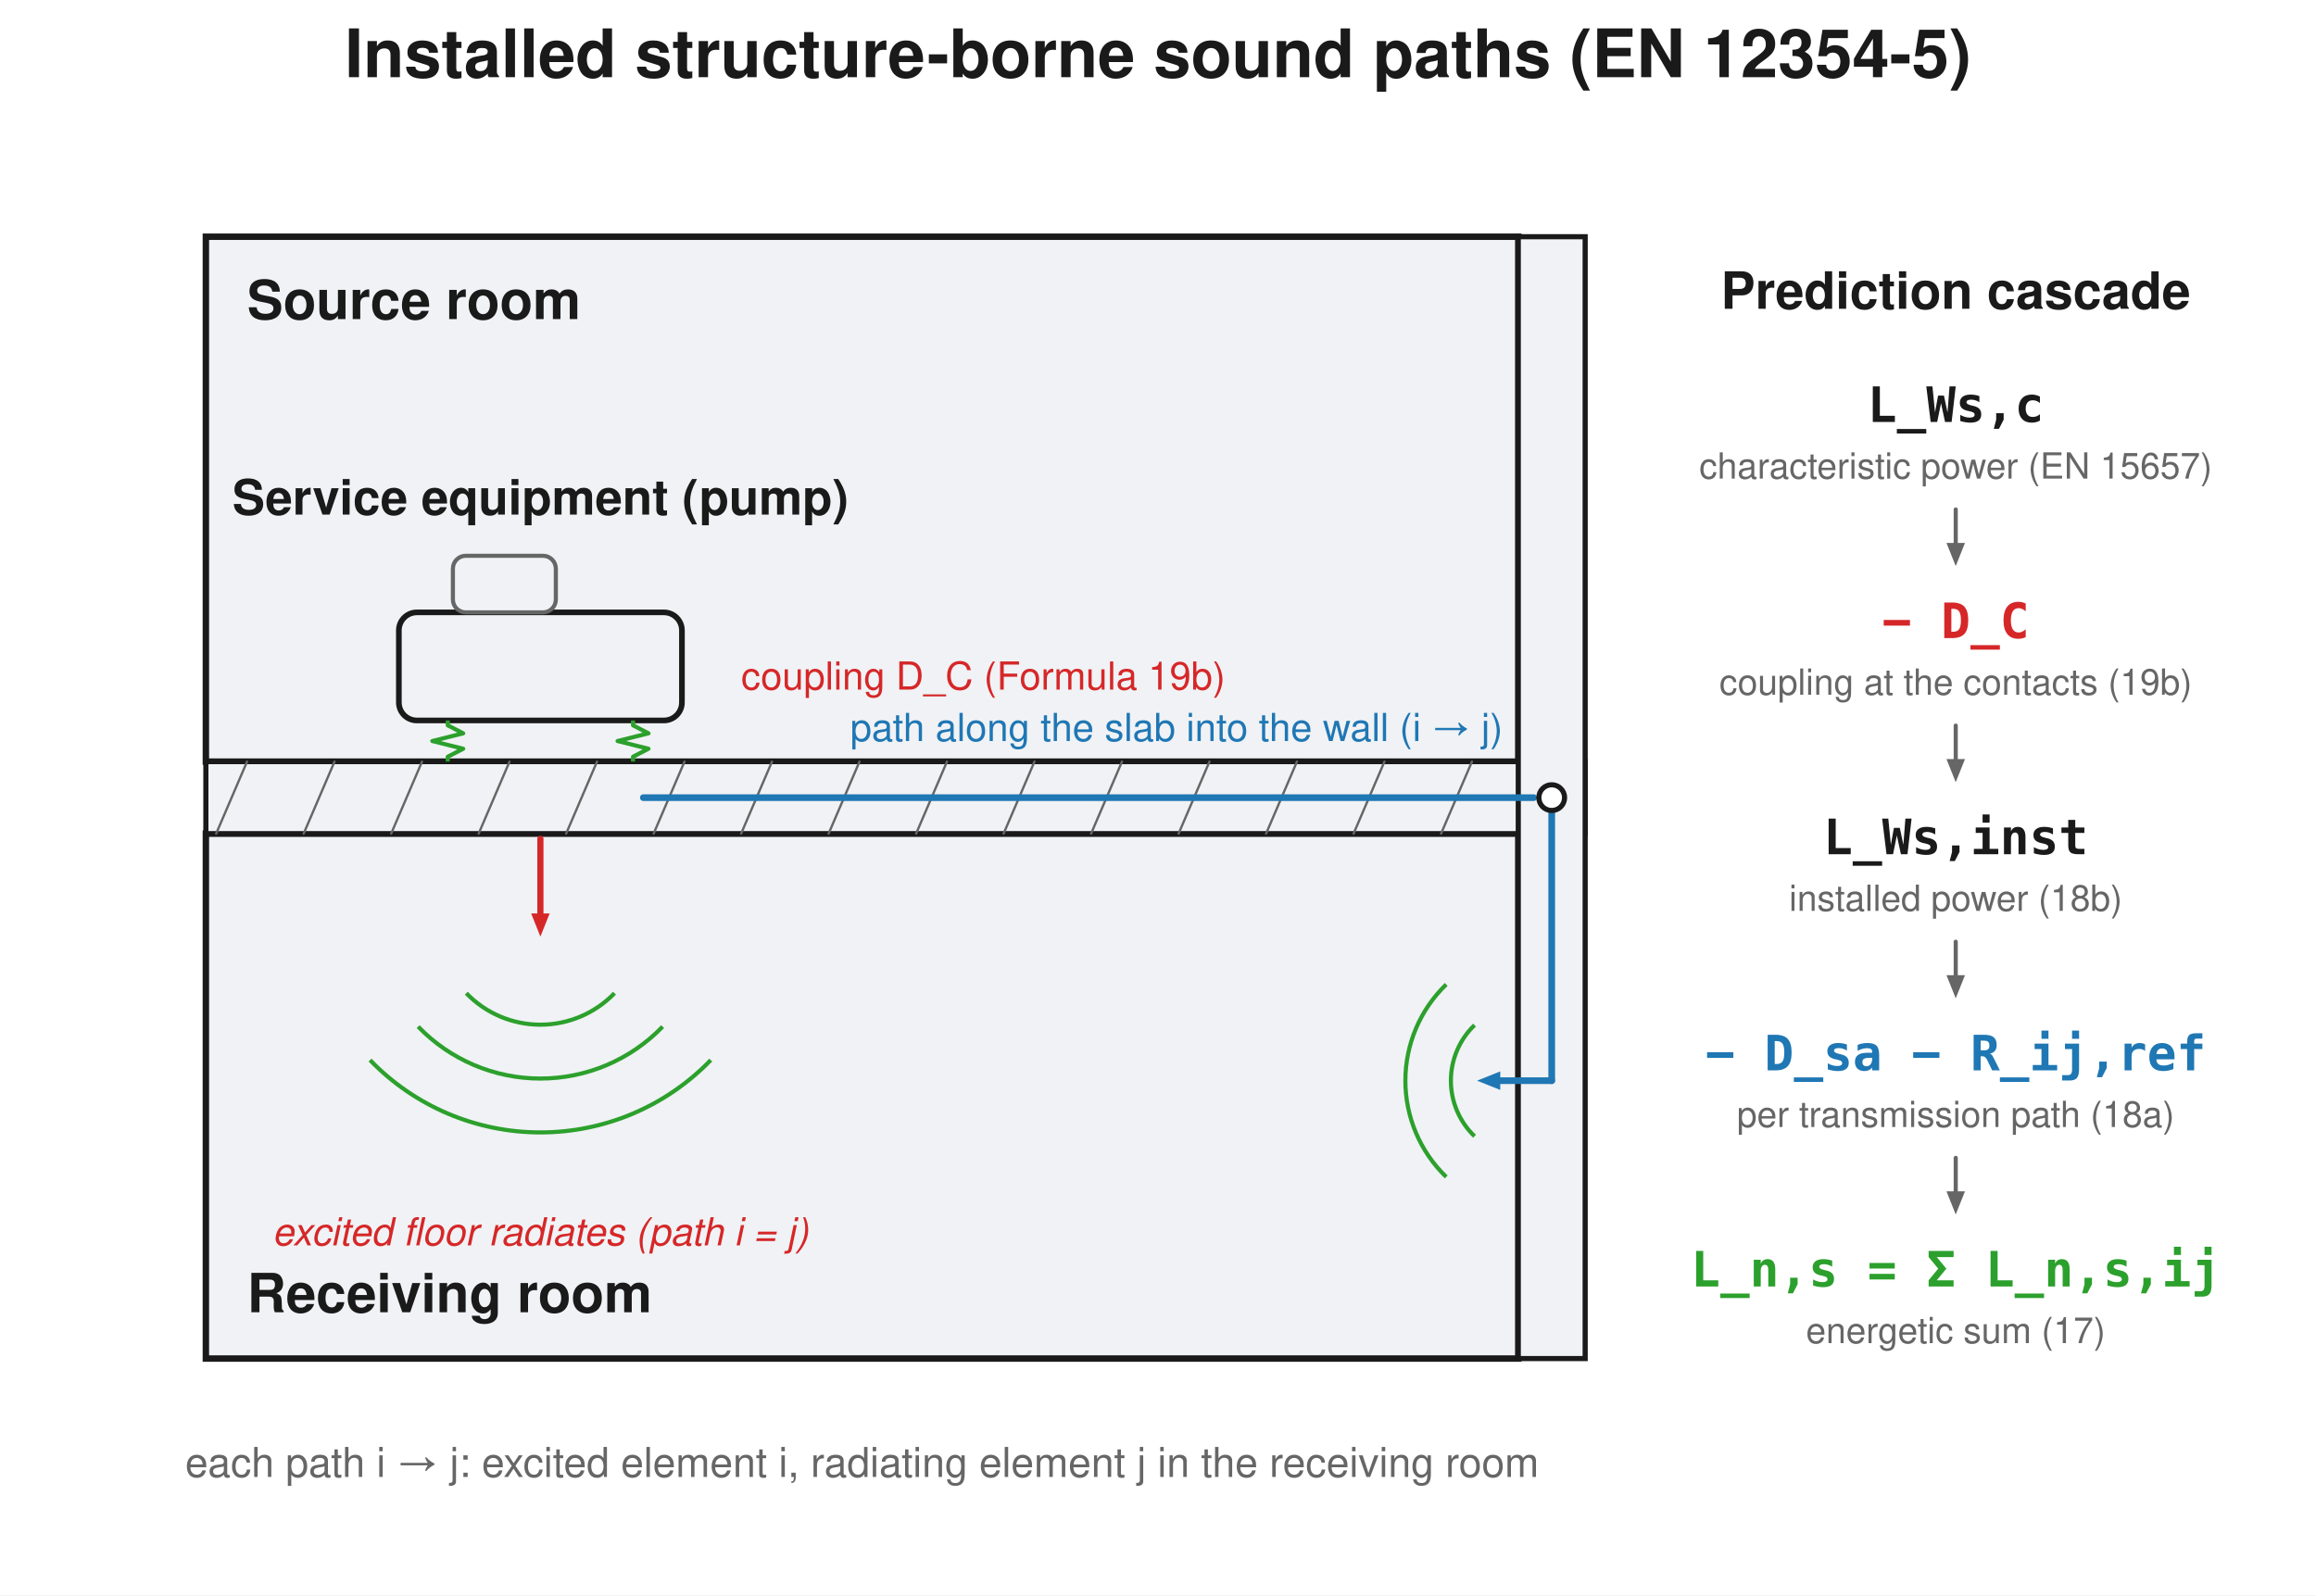
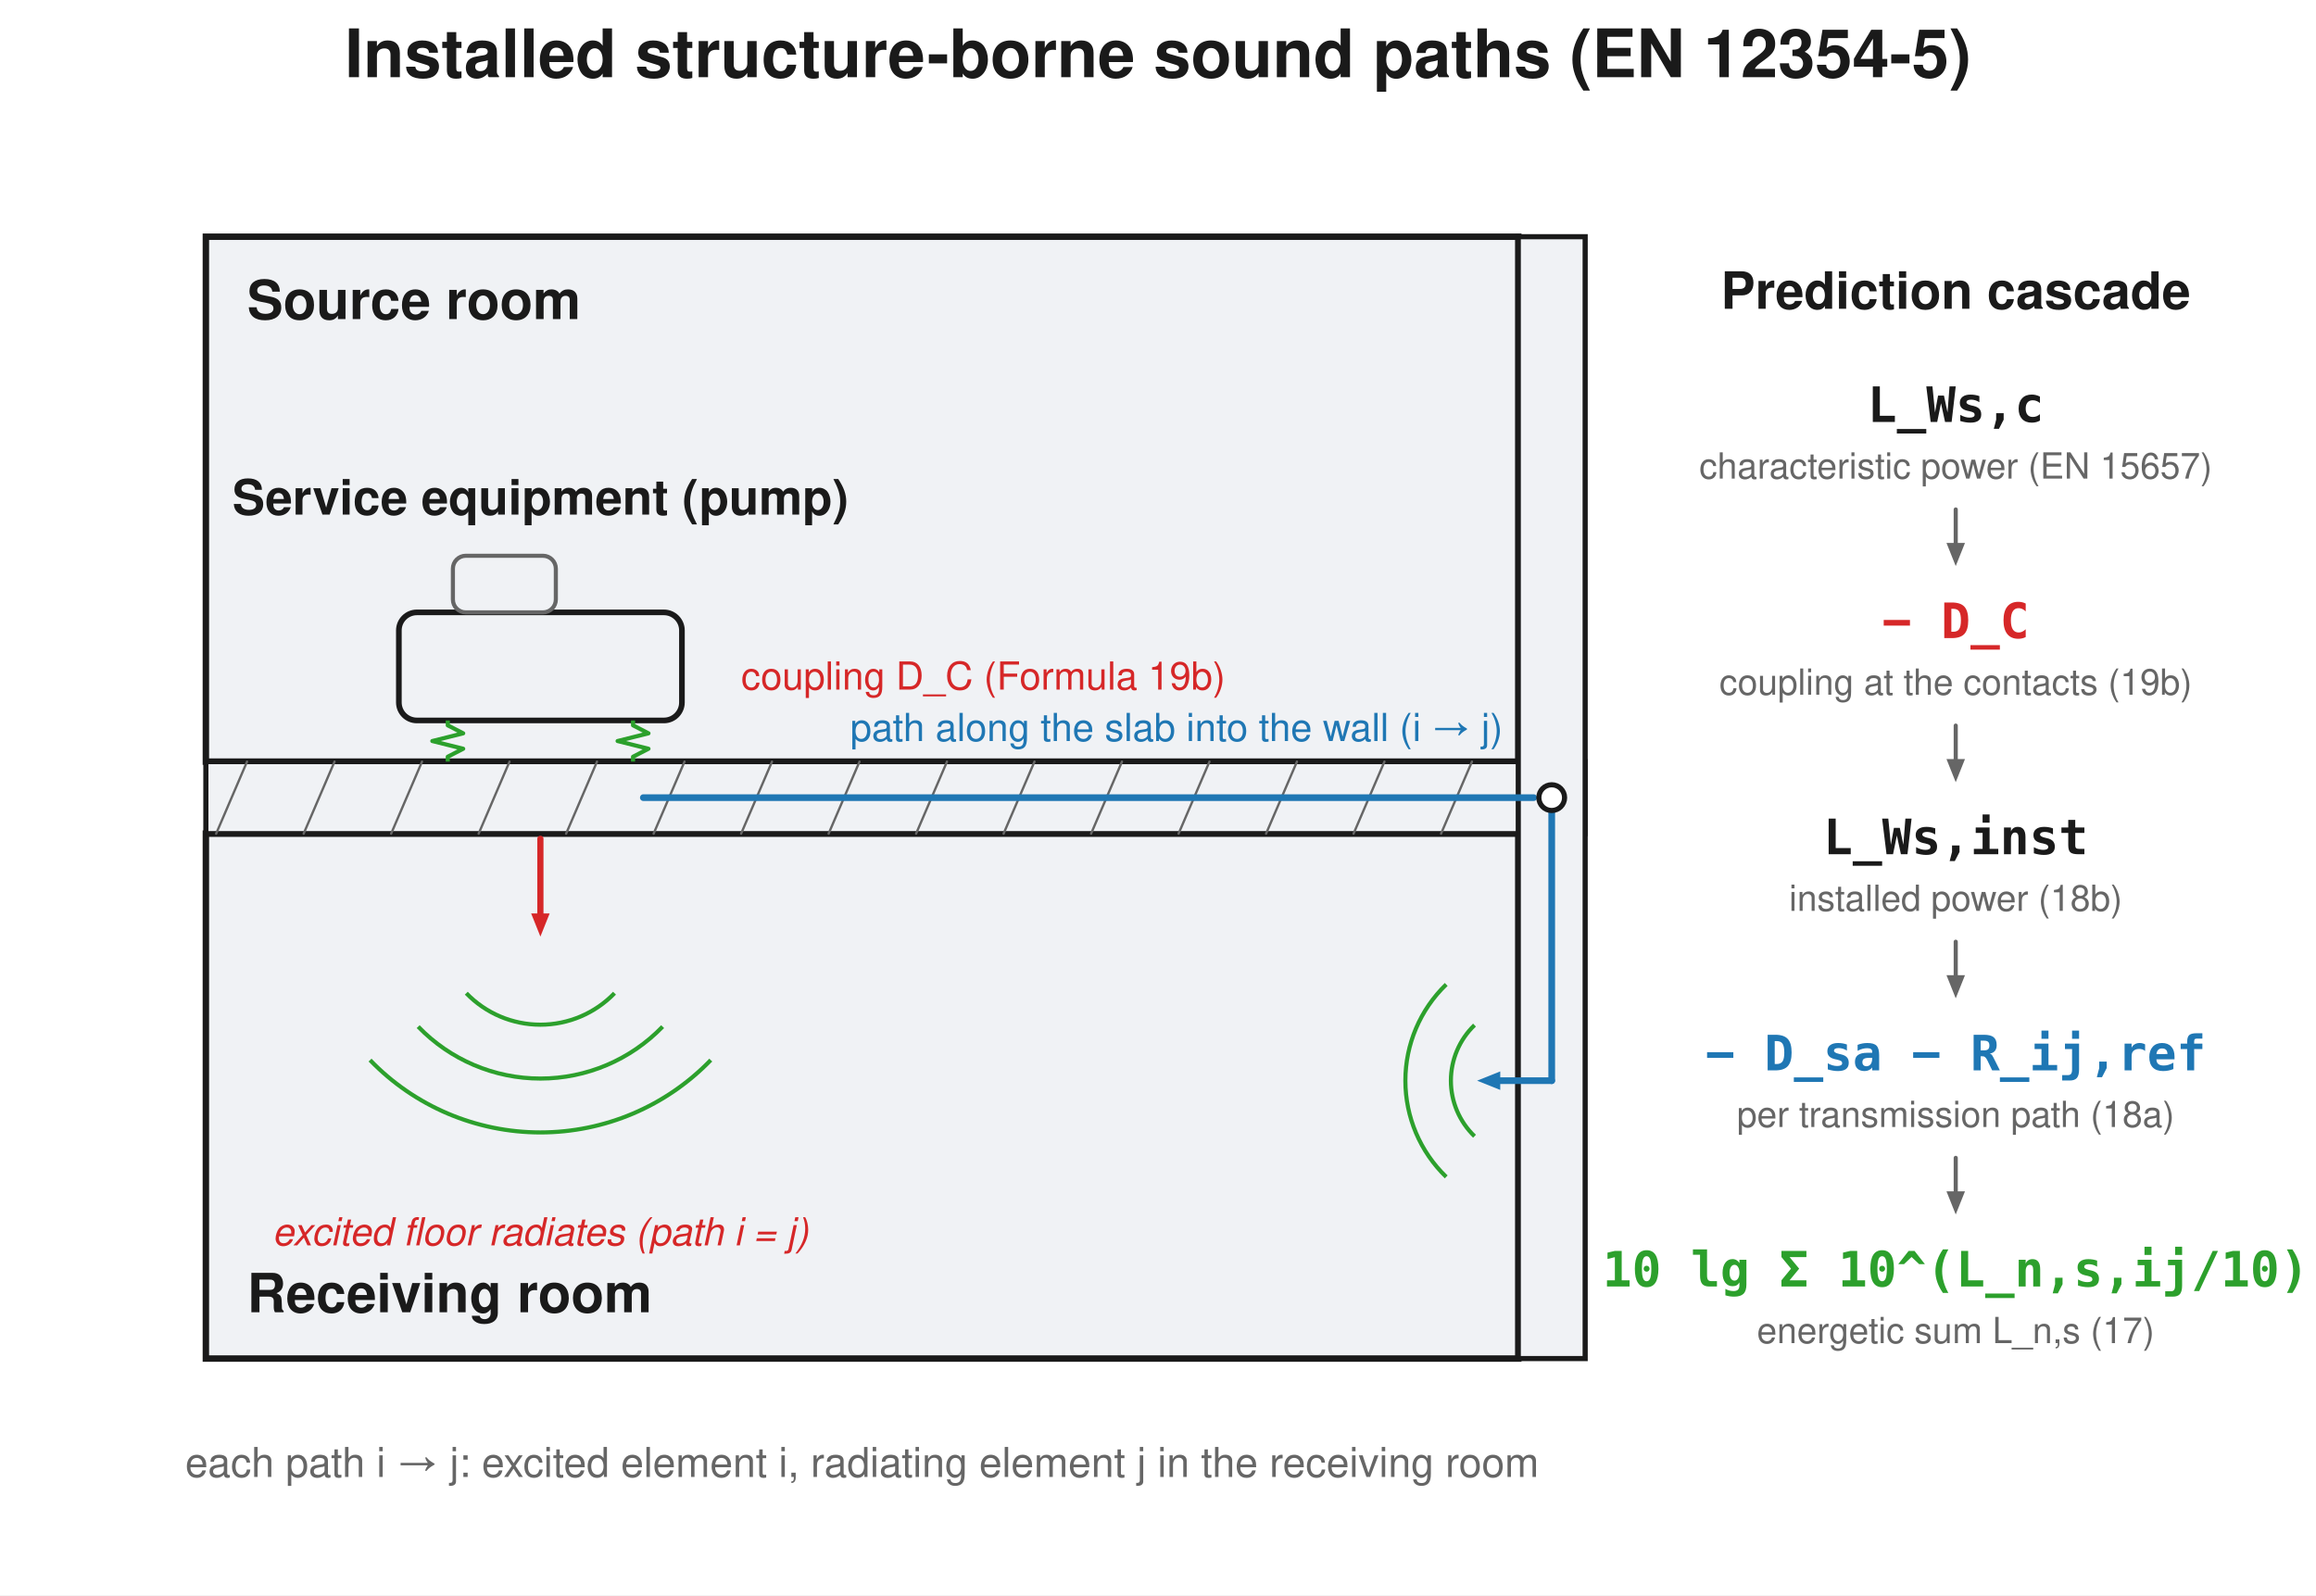
<svg xmlns="http://www.w3.org/2000/svg" width="900" height="620" viewBox="0 0 900 620">
  <rect width="900" height="620" fill="#ffffff" />
  <text x="450.0" y="30" font-family="Segoe UI, Helvetica, Arial, sans-serif" font-size="26" font-weight="600" fill="#1a1a1a" text-anchor="middle">Installed structure-borne sound paths (EN 12354-5)</text>
  <rect x="80.0" y="92.0" width="510.0" height="204.0" rx="0.0" fill="#f0f2f5" stroke="#1a1a1a" stroke-width="2.5" />
  <rect x="80.0" y="324.0" width="510.0" height="204.0" rx="0.0" fill="#f0f2f5" stroke="#1a1a1a" stroke-width="2.5" />
  <rect x="80.0" y="296.0" width="536.0" height="28.0" rx="0.0" fill="#f0f2f5" stroke="#1a1a1a" stroke-width="2" />
  <line x1="96" y1="296.0" x2="84" y2="324.0" stroke="#666666" stroke-width="0.9" stroke-linecap="round" />
  <line x1="130" y1="296.0" x2="118" y2="324.0" stroke="#666666" stroke-width="0.9" stroke-linecap="round" />
  <line x1="164" y1="296.0" x2="152" y2="324.0" stroke="#666666" stroke-width="0.9" stroke-linecap="round" />
  <line x1="198" y1="296.0" x2="186" y2="324.0" stroke="#666666" stroke-width="0.9" stroke-linecap="round" />
  <line x1="232" y1="296.0" x2="220" y2="324.0" stroke="#666666" stroke-width="0.9" stroke-linecap="round" />
  <line x1="266" y1="296.0" x2="254" y2="324.0" stroke="#666666" stroke-width="0.9" stroke-linecap="round" />
  <line x1="300" y1="296.0" x2="288" y2="324.0" stroke="#666666" stroke-width="0.9" stroke-linecap="round" />
  <line x1="334" y1="296.0" x2="322" y2="324.0" stroke="#666666" stroke-width="0.9" stroke-linecap="round" />
  <line x1="368" y1="296.0" x2="356" y2="324.0" stroke="#666666" stroke-width="0.9" stroke-linecap="round" />
  <line x1="402" y1="296.0" x2="390" y2="324.0" stroke="#666666" stroke-width="0.9" stroke-linecap="round" />
  <line x1="436" y1="296.0" x2="424" y2="324.0" stroke="#666666" stroke-width="0.9" stroke-linecap="round" />
  <line x1="470" y1="296.0" x2="458" y2="324.0" stroke="#666666" stroke-width="0.9" stroke-linecap="round" />
  <line x1="504" y1="296.0" x2="492" y2="324.0" stroke="#666666" stroke-width="0.9" stroke-linecap="round" />
  <line x1="538" y1="296.0" x2="526" y2="324.0" stroke="#666666" stroke-width="0.9" stroke-linecap="round" />
  <line x1="572" y1="296.0" x2="560" y2="324.0" stroke="#666666" stroke-width="0.9" stroke-linecap="round" />
  <line x1="606" y1="296.0" x2="594" y2="324.0" stroke="#666666" stroke-width="0.9" stroke-linecap="round" />
  <rect x="590.0" y="92.0" width="26" height="436.0" rx="0.0" fill="#f0f2f5" stroke="#1a1a1a" stroke-width="2" />
  <text x="96.0" y="124.0" font-family="Segoe UI, Helvetica, Arial, sans-serif" font-size="21" fill="#1a1a1a" text-anchor="start" font-weight="600">Source room</text>
  <text x="96.0" y="510.0" font-family="Segoe UI, Helvetica, Arial, sans-serif" font-size="21" fill="#1a1a1a" text-anchor="start" font-weight="600">Receiving room</text>
  <rect x="155.0" y="238" width="110" height="42" rx="7" fill="#f0f2f5" stroke="#1a1a1a" stroke-width="2.2" />
  <rect x="176.0" y="216" width="40" height="22" rx="5" fill="#f0f2f5" stroke="#666666" stroke-width="1.6" />
  <path d="M 174.0 280.0 L 174.0 281.9 L 180.0 285.0 L 168.0 288.0 L 180.0 291.0 L 174.0 294.1 L 174.0 296.0" fill="none" stroke="#2ca02c" stroke-width="1.6" stroke-linejoin="round" />
  <path d="M 246.0 280.0 L 246.0 281.9 L 252.0 285.0 L 240.0 288.0 L 252.0 291.0 L 246.0 294.1 L 246.0 296.0" fill="none" stroke="#2ca02c" stroke-width="1.6" stroke-linejoin="round" />
  <text x="210.0" y="200" font-family="Segoe UI, Helvetica, Arial, sans-serif" font-size="19" fill="#1a1a1a" text-anchor="middle" font-weight="600">Service equipment (pump)</text>
  <text x="288.0" y="268" font-family="Segoe UI, Helvetica, Arial, sans-serif" font-size="15" fill="#d62728" text-anchor="start">coupling D_C   (Formula 19b)</text>
  <line x1="210.0" y1="326.0" x2="210.0" y2="355.0" stroke="#d62728" stroke-width="2.4" stroke-linecap="round" />
  <path d="M 210.0 364.0 L 206.4 355.0 L 213.6 355.0 Z" fill="#d62728" stroke="none" stroke-width="1.5" stroke-linejoin="round" />
  <path d="M 181.2 386.0 A 40 40 0 0 0 238.8 386.0" fill="none" stroke="#2ca02c" stroke-width="1.6" stroke-linejoin="round" />
  <path d="M 162.5 399.0 A 66 66 0 0 0 257.5 399.0" fill="none" stroke="#2ca02c" stroke-width="1.6" stroke-linejoin="round" />
  <path d="M 143.8 412.0 A 92 92 0 0 0 276.2 412.0" fill="none" stroke="#2ca02c" stroke-width="1.6" stroke-linejoin="round" />
  <text x="210.0" y="484" font-family="Segoe UI, Helvetica, Arial, sans-serif" font-size="15" fill="#d62728" text-anchor="middle" font-style="italic">excited floor radiates (path i = j)</text>
  <line x1="250.0" y1="310" x2="596" y2="310" stroke="#1f77b4" stroke-width="2.6" stroke-linecap="round" />
  <line x1="603" y1="310" x2="603" y2="420" stroke="#1f77b4" stroke-width="2.6" stroke-linecap="round" />
  <line x1="603" y1="420" x2="583.0" y2="420.0" stroke="#1f77b4" stroke-width="2.6" stroke-linecap="round" />
  <path d="M 574.0 420.0 L 583.0 416.4 L 583.0 423.6 Z" fill="#1f77b4" stroke="none" stroke-width="1.5" stroke-linejoin="round" />
  <circle cx="603" cy="310" r="5" fill="#ffffff" stroke="#1a1a1a" stroke-width="2" />
  <path d="M 573.0 398.4 A 30 30 0 0 0 573.0 441.6" fill="none" stroke="#2ca02c" stroke-width="1.6" stroke-linejoin="round" />
  <path d="M 562.0 382.6 A 52 52 0 0 0 562.0 457.4" fill="none" stroke="#2ca02c" stroke-width="1.6" stroke-linejoin="round" />
  <text x="584" y="288" font-family="Segoe UI, Helvetica, Arial, sans-serif" font-size="15" fill="#1f77b4" text-anchor="end">path along the slab into the wall  (i → j)</text>
  <text x="760" y="120" font-family="Segoe UI, Helvetica, Arial, sans-serif" font-size="20" fill="#1a1a1a" text-anchor="middle" font-weight="600">Prediction cascade</text>
  <text x="760" y="164.0" font-family="Consolas, Menlo, monospace" font-size="19" fill="#1a1a1a" text-anchor="middle" font-weight="600">L_Ws,c</text>
  <text x="760" y="186.0" font-family="Segoe UI, Helvetica, Arial, sans-serif" font-size="14" fill="#666666" text-anchor="middle">characteristic power (EN 15657)</text>
  <line x1="760" y1="198.0" x2="760.0" y2="211.0" stroke="#666666" stroke-width="1.6" stroke-linecap="round" />
  <path d="M 760.0 220.0 L 756.4 211.0 L 763.6 211.0 Z" fill="#666666" stroke="none" stroke-width="1.5" stroke-linejoin="round" />
  <text x="760" y="248.0" font-family="Consolas, Menlo, monospace" font-size="19" fill="#d62728" text-anchor="middle" font-weight="600">− D_C</text>
  <text x="760" y="270.0" font-family="Segoe UI, Helvetica, Arial, sans-serif" font-size="14" fill="#666666" text-anchor="middle">coupling at the contacts (19b)</text>
  <line x1="760" y1="282.0" x2="760.0" y2="295.0" stroke="#666666" stroke-width="1.6" stroke-linecap="round" />
  <path d="M 760.0 304.0 L 756.4 295.0 L 763.6 295.0 Z" fill="#666666" stroke="none" stroke-width="1.5" stroke-linejoin="round" />
  <text x="760" y="332.0" font-family="Consolas, Menlo, monospace" font-size="19" fill="#1a1a1a" text-anchor="middle" font-weight="600">L_Ws,inst</text>
  <text x="760" y="354.0" font-family="Segoe UI, Helvetica, Arial, sans-serif" font-size="14" fill="#666666" text-anchor="middle">installed power (18b)</text>
  <line x1="760" y1="366.0" x2="760.0" y2="379.0" stroke="#666666" stroke-width="1.6" stroke-linecap="round" />
  <path d="M 760.0 388.0 L 756.4 379.0 L 763.6 379.0 Z" fill="#666666" stroke="none" stroke-width="1.5" stroke-linejoin="round" />
  <text x="760" y="416.0" font-family="Consolas, Menlo, monospace" font-size="19" fill="#1f77b4" text-anchor="middle" font-weight="600">− D_sa − R_ij,ref</text>
  <text x="760" y="438.0" font-family="Segoe UI, Helvetica, Arial, sans-serif" font-size="14" fill="#666666" text-anchor="middle">per transmission path (18a)</text>
  <line x1="760" y1="450.0" x2="760.0" y2="463.0" stroke="#666666" stroke-width="1.6" stroke-linecap="round" />
  <path d="M 760.0 472.0 L 756.4 463.0 L 763.6 463.0 Z" fill="#666666" stroke="none" stroke-width="1.5" stroke-linejoin="round" />
-   <text x="760" y="500.0" font-family="Consolas, Menlo, monospace" font-size="19" fill="#2ca02c" text-anchor="middle" font-weight="600">L_n,s = Σ L_n,s,ij</text>
-   <text x="760" y="522.0" font-family="Segoe UI, Helvetica, Arial, sans-serif" font-size="14" fill="#666666" text-anchor="middle">energetic sum (17)</text>
+   <text x="760" y="500.0" font-family="Consolas, Menlo, monospace" font-size="19" fill="#2ca02c" text-anchor="middle" font-weight="600">10 lg Σ 10^(L_n,s,ij/10)</text>
+   <text x="760" y="522.0" font-family="Segoe UI, Helvetica, Arial, sans-serif" font-size="14" fill="#666666" text-anchor="middle">energetic sum L_n,s (17)</text>
  <text x="335" y="574" font-family="Segoe UI, Helvetica, Arial, sans-serif" font-size="16" fill="#666666" text-anchor="middle">each path i → j: excited element i, radiating element j in the receiving room</text>
</svg>
